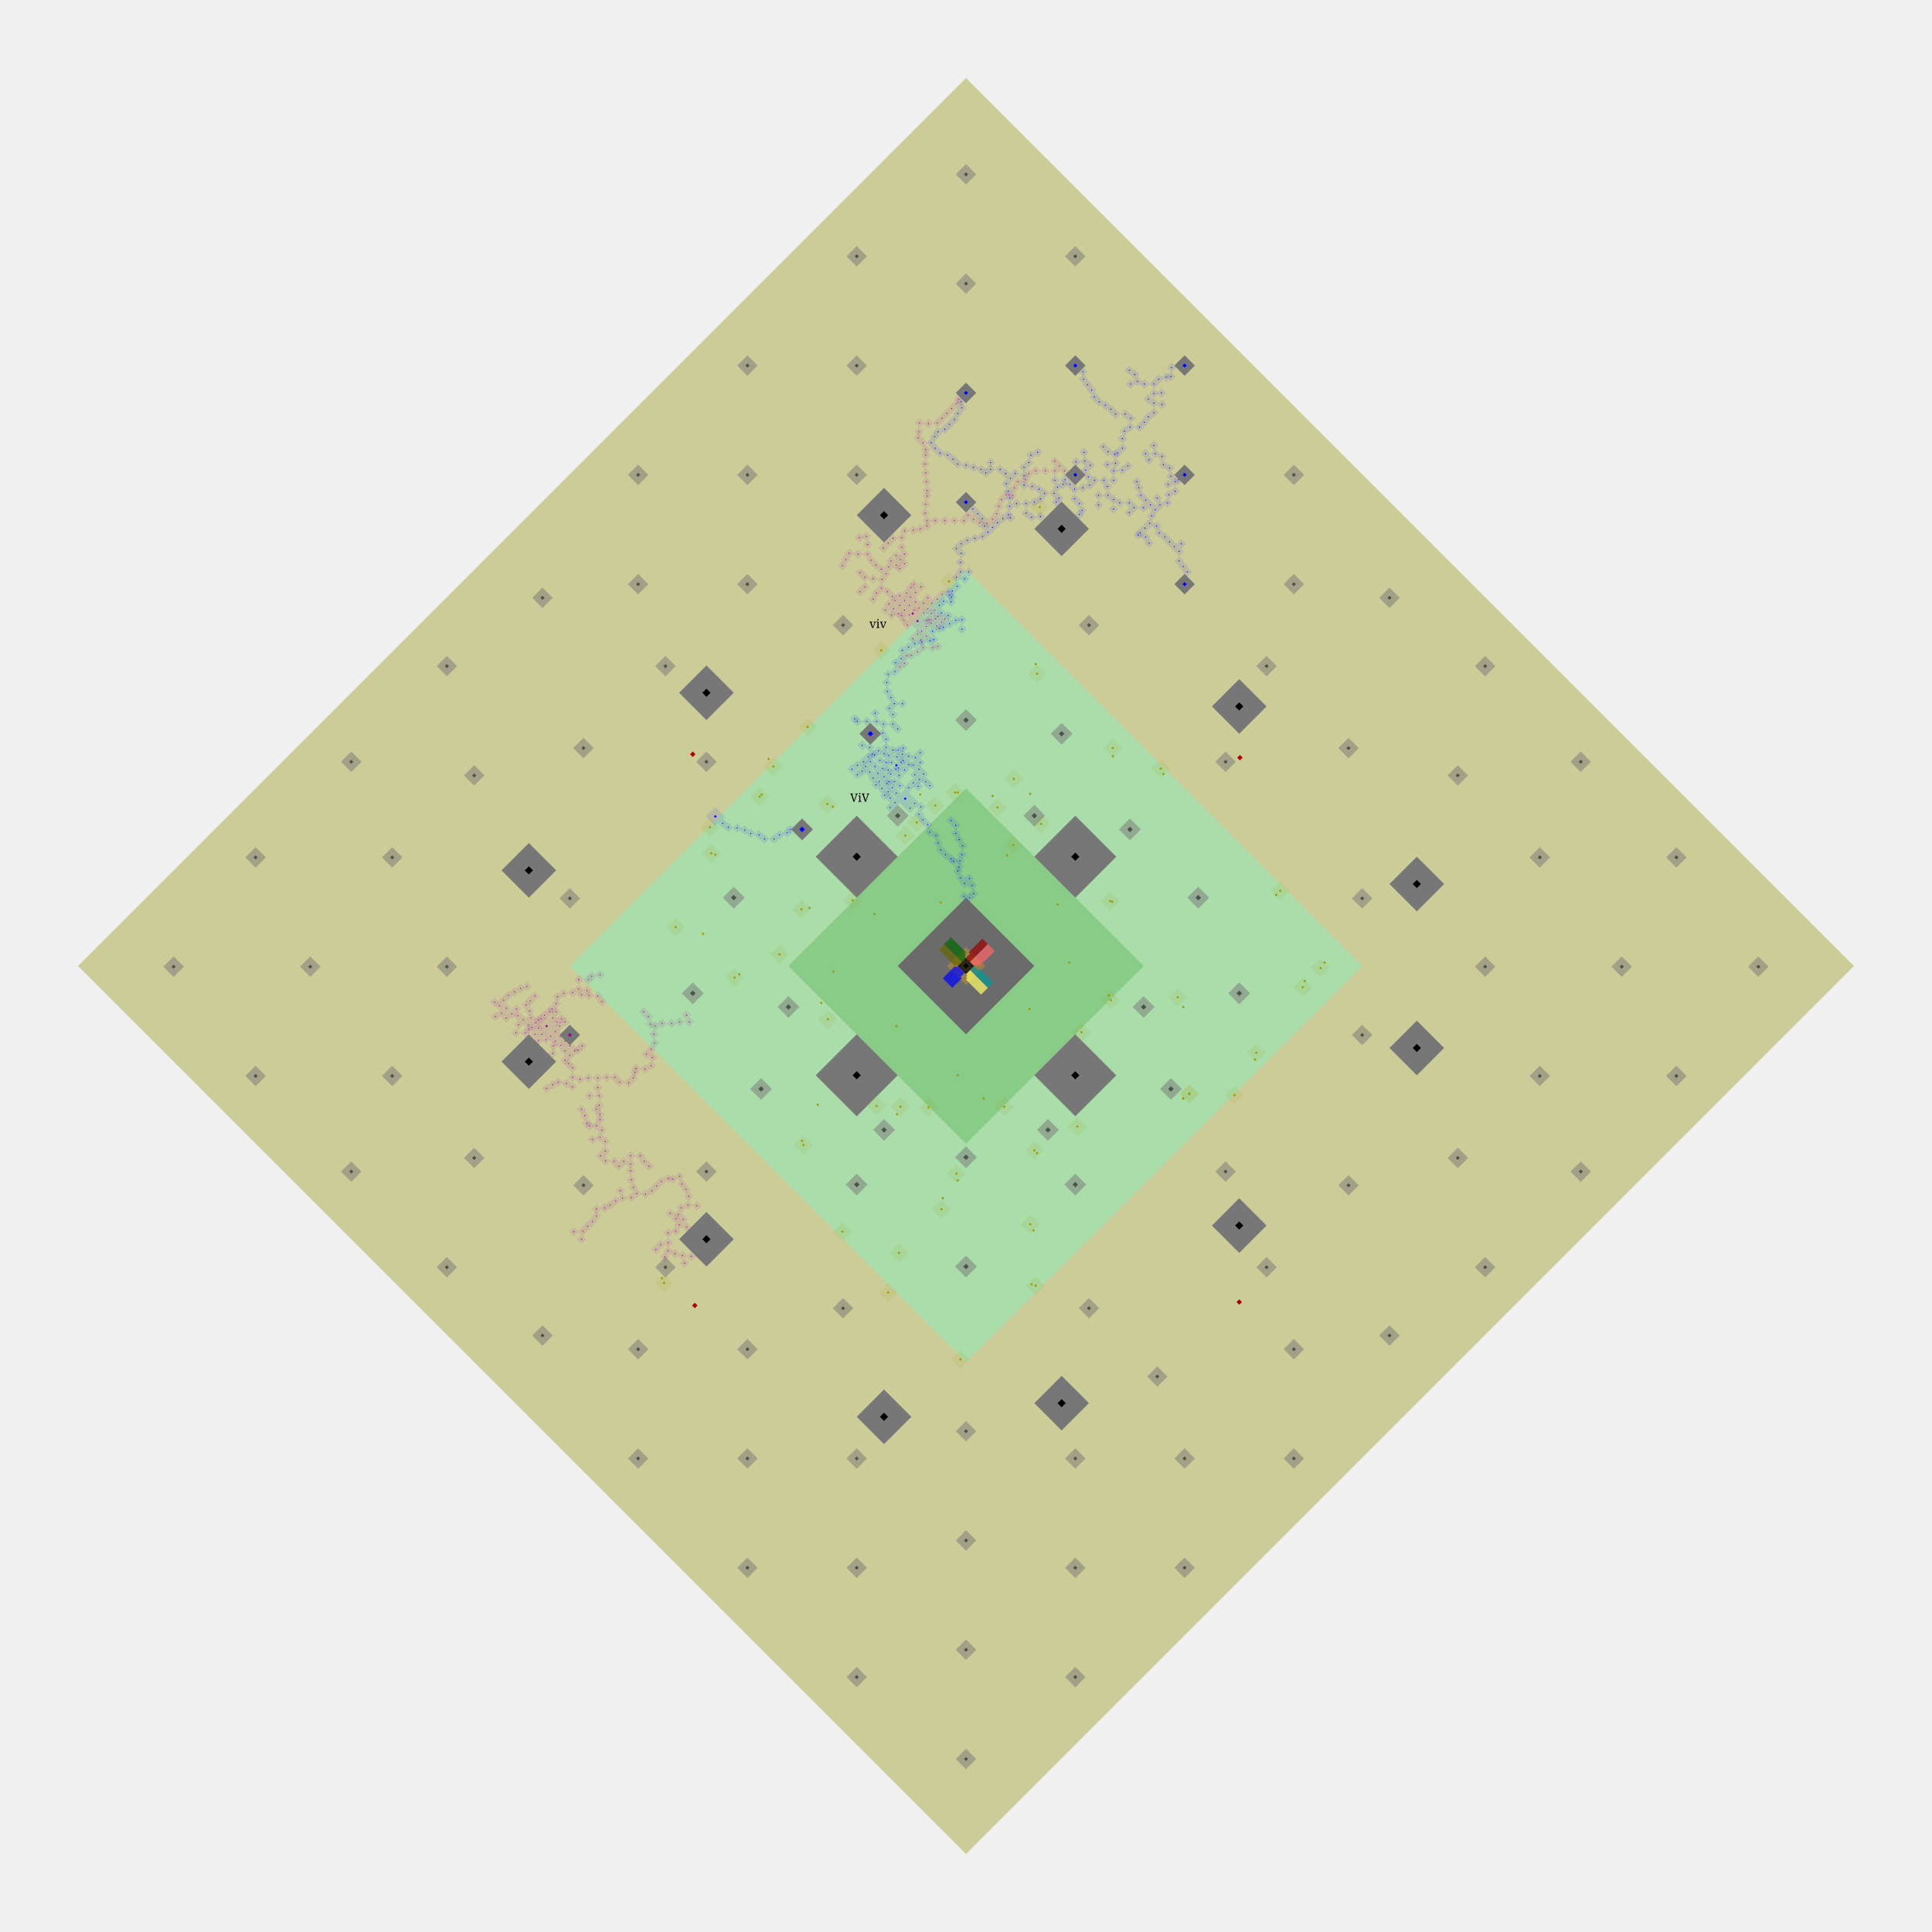
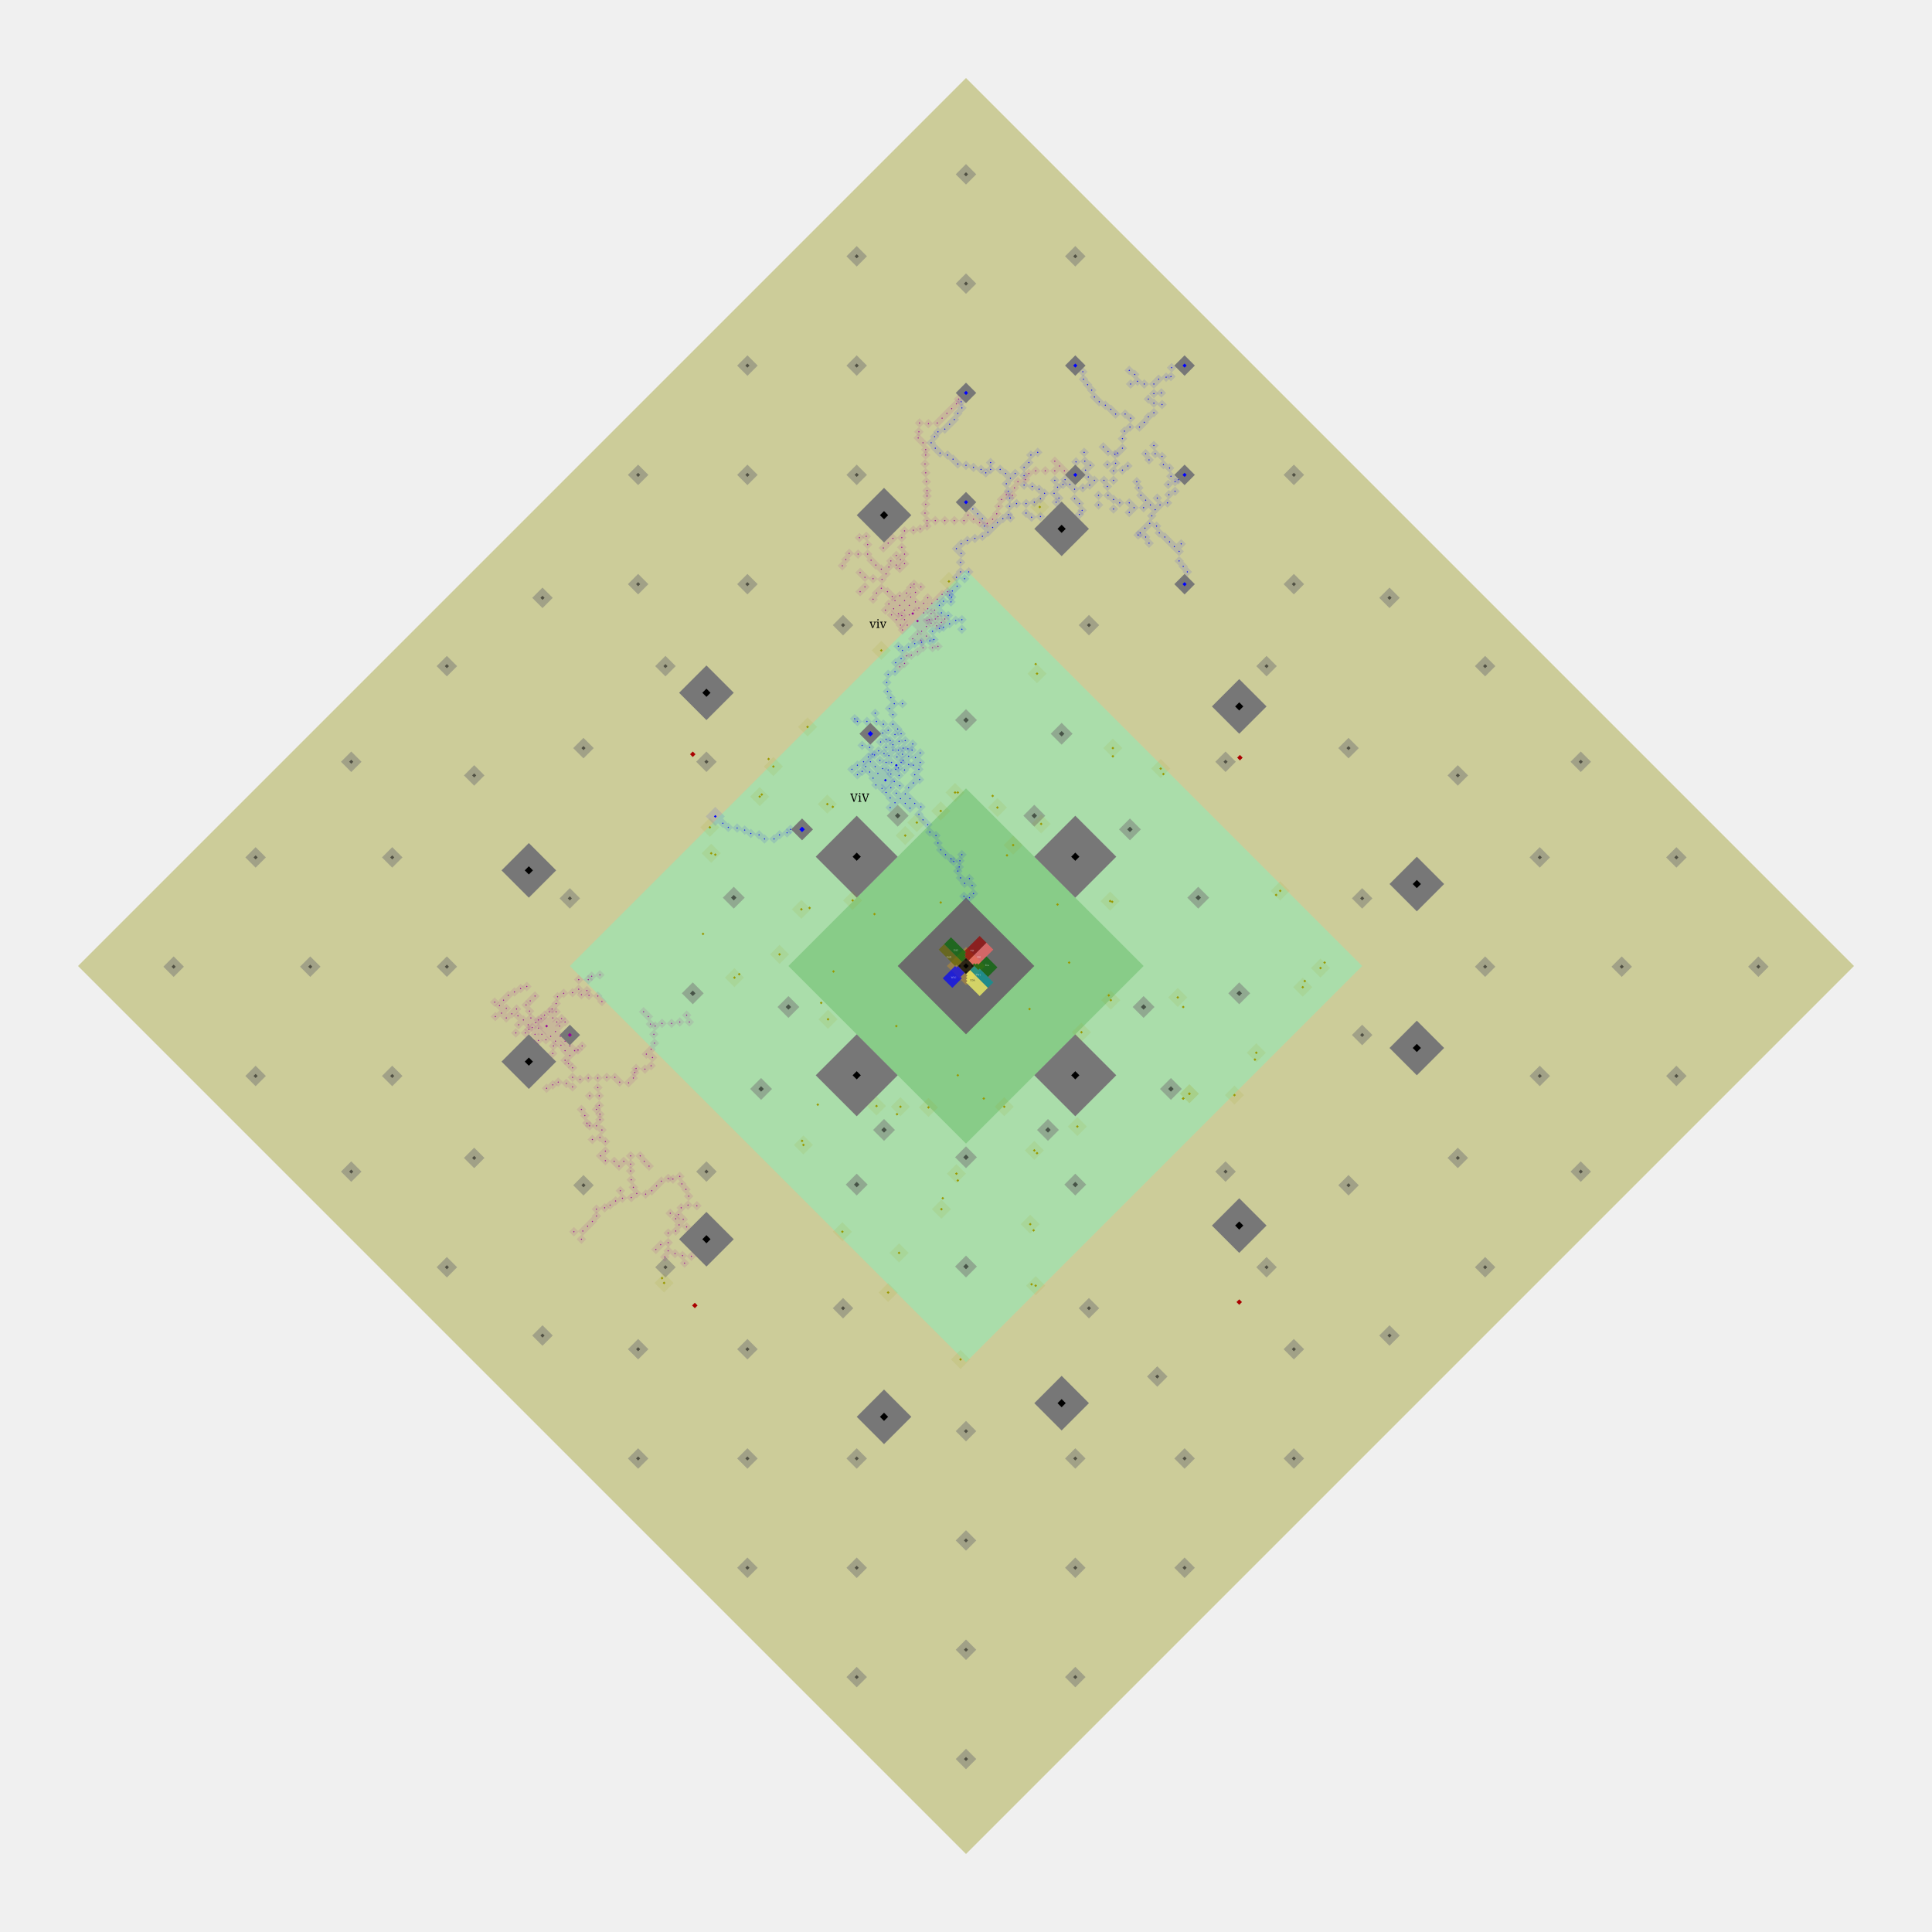
<svg xmlns="http://www.w3.org/2000/svg" id="state-map" version="1.1" viewBox="0 0 2000 2000">
  <style>
svg { background: #aaa; font: 1em serif; }
.concrete { fill: #777; }
.influence { fill-opacity: 0.1; stroke-width: 0; }

.state .labs { fill: #000; fill-opacity: 0.5; }
.state .forts { fill: #000; }
.state .other { fill: #990; }
/*.state .other { display: none; }*/

.viv-1 .alliance { fill: #00f; }
.viv-1 .labs { fill: #00f; }

.viv-2 .alliance { fill: #909; }
.viv-2 .labs { fill: #909; }

- .new { fill: #563; }
+ .new { fill: #090; }
.old { fill: #900; }
+ 
+ .cap-label { font-size: 0.2em; fill: #fff; }
</style>
  <defs>
    <pattern id="capital-grid" width="2%" height="2%">
      <rect x="0" y="0" width="2" height="2" stroke="#000" stroke-width="0.1" class="concrete" />
    </pattern>
    <symbol id="lab1" width="15" height="15">
      <rect x="0" y="0" width="15" height="15" class="concrete" />
      <rect x="6" y="6" width="3" height="3" class="lab" />
    </symbol>
    <symbol id="lab2" width="15" height="15">
      <rect x="0" y="0" width="15" height="15" class="concrete" />
      <rect x="6" y="6" width="3" height="3" class="lab" />
    </symbol>
    <symbol id="lab3" width="16" height="16">
      <rect x="0" y="0" width="16" height="16" class="concrete" />
      <rect x="6" y="6" width="4" height="4" class="lab" />
    </symbol>
    <symbol id="lab4" width="16" height="16">
      <rect x="0" y="0" width="16" height="16" class="concrete" />
      <rect x="6" y="6" width="4" height="4" class="lab" />
    </symbol>
    <symbol id="bunker" width="40" height="40">
      <rect x="0" y="0" width="40" height="40" class="concrete" />
      <rect x="17" y="17" width="6" height="6" class="fort" />
    </symbol>
    <symbol id="facility" width="60" height="60">
      <rect x="0" y="0" width="60" height="60" class="concrete" />
      <rect x="27" y="27" width="6" height="6" class="fort" />
    </symbol>
    <symbol id="hq" width="14" height="14">
      <rect x="0" y="0" width="14" height="14" class="influence" />
      <rect x="6" y="6" width="2" height="2" />
    </symbol>
    <symbol id="trap" width="2" height="2">
      <rect x="0" y="0" width="2" height="2" />
    </symbol>
    <symbol id="tower" width="7" height="7">
      <rect x="0" y="0" width="7" height="7" class="influence" />
      <rect x="3" y="3" width="1" height="1" />
    </symbol>
  </defs>
  <g transform="scale(-1,1) translate(-1650, 350) rotate(-135, 650, 650)">
    <g class="state">
      <rect x="0" y="0" height="1300" width="1300" fill="#cc9" />
      <rect x="360" y="360" height="580" width="580" fill="#ada" />
      <rect x="520" y="520" height="260" width="260" fill="#8c8" />
      <rect x="600" y="600" height="100" width="100" fill="url(#capital-grid)" />
      <rect x="636" y="636" height="28" width="28" fill="#fa0" fill-opacity="0.3" />
      <rect x="603" y="1003" height="4" width="4" fill="#a00" />
      <rect x="201" y="598" height="4" width="4" fill="#a00" />
      <rect x="602" y="202" height="4" width="4" fill="#a00" />
      <rect x="1001" y="600" height="4" width="4" fill="#a00" />
      <g fill="#000">
        <rect x="644" y="644" height="12" width="12" fill-opacity="0.7" />
        <rect x="645" y="645" height="1" width="1" />
        <rect x="654" y="645" height="1" width="1" />
        <rect x="645" y="654" height="1" width="1" />
        <rect x="654" y="654" height="1" width="1" />
        <rect x="648" y="648" height="4" width="4" />
      </g>
      <g fill-opacity="0.7">
        <path d="M 644 646 h -6 v -2 h -14 v 14 h 18 v -2 h 2 z" fill="#00f" />
+         <text x="0" y="0" class="cap-label" transform="scale(1,-1) translate(630,-652) rotate(45,0,0)">WLC</text>
        <path d="M 644 656 v 2 h -2 v 24 h 8 v -26 z" fill="#660" />
+         <text x="0" y="0" class="cap-label" transform="scale(1,-1) translate(642,-670) rotate(45,0,0)">EnK</text>
        <path d="M 656 656 v 2 h 2 v 2 h 2 v 22 h -10 v -26 z" fill="#060" />
-         <path d="M 656 656 h 6 v 2 h 20 v -8 h -26 z" fill="#900" />
-         <path d="M 656 644 h 2 v -2 h 2 v -2 h 22 v 10 h -26 z" fill="#f66" />
+         <text x="0" y="0" class="cap-label" transform="scale(1,-1) translate(652,-670) rotate(45,0,0)">EAS</text>
+         <path d="M 656 656 v 2 h 2 v 2 h 2 v 2 h 22 v -10 h -26 z" fill="#900" />
+         <text x="0" y="0" class="cap-label" transform="scale(1,-1) translate(664,-658) rotate(45,0,0)">cap</text>
+         <path d="M 656 646 h 2 v -2 h 2 v -2 h 22 v 10 h -26 z" fill="#f66" />
+         <text x="0" y="0" class="cap-label" transform="scale(1,-1) translate(664,-648) rotate(45,0,0)">666</text>
+         <path d="M 656 646 h 2 v -2 h 2 v -2 h 12 v -16 h -14 v 12 h -2 z" fill="#060" />
+         <text x="0" y="0" class="cap-label" transform="scale(1,-1) translate(664,-636) rotate(45,0,0)">Tca</text>
        <path d="M 656 644 v -6 h 2 v -20 h -8 v 26 z" fill="#099" />
-         <path d="M 644 644 v -2 h -2 v -2 h -2 v -22 h 10 v 26 z" fill="#ff6" />
+         <text x="0" y="0" class="cap-label" transform="scale(1,-1) translate(650,-636) rotate(45,0,0)">TW1</text>
+         <path d="M 644 644 v -2 h -2 v -2 h -2 v -2 h -2 v -20 h 12 v 26 z" fill="#ff6" />
+         <text x="0" y="0" class="cap-label" transform="scale(1,-1) translate(642,-636) rotate(45,0,0)" style="fill:#000">UDA</text>
      </g>
      <g class="forts">
        <use href="#facility" x="460" y="620" />
        <use href="#facility" x="620" y="460" />
        <use href="#facility" x="620" y="780" />
        <use href="#facility" x="780" y="620" />
        <use href="#bunker" x="380" y="1020" />
        <use href="#bunker" x="640" y="1020" />
        <use href="#bunker" x="900" y="1020" />
        <use href="#bunker" x="1020" y="360" />
        <use href="#bunker" x="1020" y="620" />
        <use href="#bunker" x="1020" y="880" />
        <use href="#bunker" x="240" y="360" />
        <use href="#bunker" x="240" y="620" />
        <use href="#bunker" x="240" y="880" />
        <use href="#bunker" x="380" y="240" />
        <use href="#bunker" x="640" y="240" />
        <use href="#bunker" x="900" y="240" />
      </g>
      <g class="labs">
-         <use href="#lab1" x="1082" y="522" />
-         <use href="#lab1" x="1142" y="422" />
-         <use href="#lab1" x="1242" y="482" />
+         <use href="#lab1" x="42" y="202" />
+         <use href="#lab1" x="42" y="522" />
+         <use href="#lab1" x="42" y="802" />
+         <use href="#lab1" x="42" y="1082" />
+         <use href="#lab1" x="62" y="62" />
+         <use href="#lab1" x="122" y="282" />
+         <use href="#lab1" x="122" y="442" />
+         <use href="#lab1" x="122" y="602" />
+         <use href="#lab1" x="142" y="862" />
+         <use href="#lab1" x="142" y="982" />
+         <use href="#lab1" x="162" y="1122" />
+         <use href="#lab1" x="202" y="42" />
+         <use href="#lab1" x="202" y="362" />
+         <use href="#lab1" x="202" y="642" />
+         <use href="#lab1" x="202" y="762" />
+         <use href="#lab1" x="202" y="1242" />
+         <use href="#lab1" x="222" y="222" />
+         <use href="#lab1" x="282" y="122" />
+         <use href="#lab1" x="302" y="482" />
+         <use href="#lab1" x="302" y="1142" />
+         <use href="#lab1" x="362" y="202" />
+         <use href="#lab1" x="402" y="982" />
+         <use href="#lab1" x="422" y="1142" />
+         <use href="#lab1" x="442" y="122" />
+         <use href="#lab1" x="482" y="302" />
+         <use href="#lab1" x="482" y="1242" />
+         <use href="#lab1" x="522" y="42" />
+         <use href="#lab1" x="522" y="1082" />
+         <use href="#lab1" x="602" y="122" />
+         <use href="#lab1" x="642" y="202" />
+         <use href="#lab1" x="642" y="1082" />
+         <use href="#lab1" x="682" y="1162" />
+         <use href="#lab1" x="762" y="202" />
        <use href="#lab1" x="762" y="1242" />
+         <use href="#lab1" x="802" y="42" />
+         <use href="#lab1" x="802" y="982" />
        <use href="#lab1" x="842" y="1162" />
-         <use href="#lab1" x="1002" y="1162" />
-         <use href="#lab1" x="802" y="42" />
-         <use href="#lab1" x="982" y="142" />
-         <use href="#lab1" x="1082" y="42" />
        <use href="#lab1" x="862" y="142" />
        <use href="#lab1" x="882" y="302" />
+         <use href="#lab1" x="922" y="1082" />
+         <use href="#lab1" x="982" y="142" />
+         <use href="#lab1" x="982" y="402" />
+         <use href="#lab1" x="982" y="802" />
+         <use href="#lab1" x="1002" y="1162" />
+         <use href="#lab1" x="1082" y="42" />
+         <use href="#lab1" x="1082" y="522" />
+         <use href="#lab1" x="1082" y="642" />
        <use href="#lab1" x="1082" y="1242" />
+         <use href="#lab1" x="1122" y="162" />
+         <use href="#lab1" x="1142" y="302" />
+         <use href="#lab1" x="1142" y="422" />
+         <use href="#lab1" x="1162" y="682" />
+         <use href="#lab1" x="1222" y="1222" />
        <use href="#lab1" x="1242" y="202" />
-         <use href="#lab1" x="642" y="1082" />
-         <use href="#lab1" x="802" y="982" />
+         <use href="#lab1" x="1242" y="482" />
+         <use href="#lab1" x="1242" y="762" />
        <use href="#lab1" x="1242" y="1082" />
-         <use href="#lab1" x="202" y="642" />
-         <use href="#lab1" x="202" y="762" />
-         <use href="#lab1" x="122" y="282" />
-         <use href="#lab1" x="122" y="442" />
-         <use href="#lab1" x="142" y="982" />
-         <use href="#lab1" x="42" y="202" />
-         <use href="#lab1" x="62" y="62" />
-         <use href="#lab1" x="122" y="602" />
-         <use href="#lab1" x="202" y="362" />
-         <use href="#lab1" x="302" y="482" />
-         <use href="#lab1" x="42" y="522" />
-         <use href="#lab1" x="202" y="42" />
-         <use href="#lab1" x="222" y="222" />
-         <use href="#lab1" x="282" y="122" />
-         <use href="#lab1" x="1142" y="302" />
-         <use href="#lab1" x="42" y="1082" />
-         <use href="#lab1" x="1082" y="642" />
-         <use href="#lab1" x="1162" y="682" />
-         <use href="#lab1" x="1242" y="762" />
-         <use href="#lab1" x="982" y="402" />
-         <use href="#lab1" x="1222" y="1222" />
-         <use href="#lab1" x="162" y="1122" />
-         <use href="#lab1" x="302" y="1142" />
-         <use href="#lab1" x="402" y="982" />
-         <use href="#lab1" x="522" y="42" />
-         <use href="#lab1" x="602" y="122" />
-         <use href="#lab1" x="642" y="202" />
-         <use href="#lab1" x="762" y="202" />
-         <use href="#lab1" x="982" y="802" />
-         <use href="#lab1" x="422" y="1142" />
-         <use href="#lab1" x="42" y="802" />
-         <use href="#lab1" x="142" y="862" />
-         <use href="#lab1" x="202" y="1242" />
-         <use href="#lab1" x="482" y="1242" />
-         <use href="#lab1" x="522" y="1082" />
-         <use href="#lab1" x="682" y="1162" />
-         <use href="#lab1" x="922" y="1082" />
-         <use href="#lab1" x="362" y="202" />
-         <use href="#lab1" x="442" y="122" />
-         <use href="#lab1" x="482" y="302" />
-         <use href="#lab1" x="1122" y="162" />
+         <use href="#lab2" x="42" y="362" />
+         <use href="#lab2" x="42" y="942" />
+         <use href="#lab2" x="62" y="682" />
+         <use href="#lab2" x="62" y="1222" />
+         <use href="#lab2" x="142" y="142" />
+         <use href="#lab2" x="202" y="522" />
+         <use href="#lab2" x="262" y="1022" />
+         <use href="#lab2" x="302" y="302" />
+         <use href="#lab2" x="302" y="682" />
+         <use href="#lab2" x="342" y="1242" />
+         <use href="#lab2" x="362" y="42" />
+         <use href="#lab2" x="482" y="202" />
+         <use href="#lab2" x="602" y="982" />
+         <use href="#lab2" x="602" y="1222" />
+         <use href="#lab2" x="682" y="62" />
+         <use href="#lab2" x="682" y="302" />
+         <use href="#lab2" x="762" y="1082" />
+         <use href="#lab2" x="922" y="1242" />
+         <use href="#lab2" x="942" y="42" />
+         <use href="#lab2" x="982" y="602" />
+         <use href="#lab2" x="1022" y="262" />
+         <use href="#lab2" x="1142" y="1142" />
+         <use href="#lab2" x="1222" y="62" />
        <use href="#lab2" x="1222" y="602" />
        <use href="#lab2" x="1242" y="342" />
-         <use href="#lab2" x="682" y="62" />
-         <use href="#lab2" x="922" y="1242" />
-         <use href="#lab2" x="942" y="42" />
-         <use href="#lab2" x="1022" y="262" />
-         <use href="#lab2" x="1142" y="1142" />
-         <use href="#lab2" x="602" y="982" />
-         <use href="#lab2" x="762" y="1082" />
-         <use href="#lab2" x="42" y="942" />
-         <use href="#lab2" x="62" y="682" />
-         <use href="#lab2" x="262" y="1022" />
-         <use href="#lab2" x="302" y="682" />
-         <use href="#lab2" x="42" y="362" />
-         <use href="#lab2" x="202" y="522" />
-         <use href="#lab2" x="302" y="302" />
-         <use href="#lab2" x="682" y="302" />
-         <use href="#lab2" x="142" y="142" />
-         <use href="#lab2" x="982" y="602" />
-         <use href="#lab2" x="342" y="1242" />
-         <use href="#lab2" x="62" y="1222" />
-         <use href="#lab2" x="602" y="1222" />
-         <use href="#lab2" x="362" y="42" />
-         <use href="#lab2" x="482" y="202" />
-         <use href="#lab2" x="1222" y="62" />
+         <use href="#lab3" x="402" y="562" />
+         <use href="#lab3" x="402" y="702" />
+         <use href="#lab3" x="422" y="422" />
+         <use href="#lab3" x="422" y="822" />
+         <use href="#lab3" x="482" y="742" />
+         <use href="#lab3" x="502" y="502" />
+         <use href="#lab3" x="522" y="862" />
+         <use href="#lab3" x="562" y="402" />
+         <use href="#lab3" x="702" y="402" />
        <use href="#lab3" x="822" y="422" />
-         <use href="#lab3" x="402" y="562" />
-         <use href="#lab3" x="422" y="422" />
        <use href="#lab3" x="822" y="822" />
-         <use href="#lab3" x="422" y="822" />
-         <use href="#lab3" x="702" y="402" />
-         <use href="#lab3" x="402" y="702" />
-         <use href="#lab3" x="482" y="742" />
-         <use href="#lab3" x="522" y="862" />
+         <use href="#lab3" x="862" y="522" />
        <use href="#lab3" x="862" y="622" />
        <use href="#lab3" x="882" y="742" />
-         <use href="#lab3" x="502" y="502" />
-         <use href="#lab3" x="562" y="402" />
-         <use href="#lab3" x="862" y="522" />
+         <use href="#lab4" x="462" y="582" />
+         <use href="#lab4" x="582" y="462" />
+         <use href="#lab4" x="702" y="802" />
        <use href="#lab4" x="742" y="482" />
-         <use href="#lab4" x="702" y="802" />
-         <use href="#lab4" x="462" y="582" />
        <use href="#lab4" x="802" y="702" />
-         <use href="#lab4" x="582" y="462" />
      </g>
      <g class="other">
        <use href="#hq" x="802" y="692" />
        <use href="#hq" x="679" y="510" />
        <use href="#hq" x="702" y="934" />
        <use href="#hq" x="812" y="936" />
        <use href="#hq" x="347" y="461" />
        <use href="#hq" x="912" y="937" />
        <use href="#hq" x="910" y="695" />
        <use href="#hq" x="901" y="382" />
        <use href="#hq" x="501" y="407" />
        <use href="#hq" x="713" y="386" />
        <use href="#hq" x="724" y="512" />
        <use href="#hq" x="762" y="778" />
        <use href="#hq" x="694" y="783" />
        <use href="#hq" x="660" y="863" />
        <use href="#hq" x="190" y="632" />
        <use href="#hq" x="608" y="774" />
        <use href="#hq" x="492" y="588" />
        <use href="#hq" x="460" y="358" />
        <use href="#hq" x="1033" y="925" />
        <use href="#hq" x="465" y="804" />
        <use href="#hq" x="515" y="788" />
        <use href="#hq" x="351" y="359" />
        <use href="#hq" x="616" y="918" />
        <use href="#hq" x="558" y="458" />
        <use href="#hq" x="874" y="381" />
        <use href="#hq" x="475" y="606" />
        <use href="#hq" x="512" y="567" />
        <use href="#hq" x="393" y="631" />
        <use href="#hq" x="607" y="444" />
        <use href="#hq" x="447" y="483" />
        <use href="#hq" x="792" y="367" />
        <use href="#hq" x="745" y="352" />
        <use href="#hq" x="648" y="930" />
        <use href="#hq" x="930" y="645" />
        <use href="#hq" x="557" y="932" />
        <use href="#hq" x="712" y="784" />
        <use href="#hq" x="928" y="468" />
-         <use href="#hq" x="738" y="783" />
-         <use href="#hq" x="815" y="745" />
        <use href="#hq" x="564" y="805" />
        <use href="#hq" x="713" y="386" />
        <use href="#hq" x="782" y="736" />
        <use href="#hq" x="775" y="465" />
        <use href="#hq" x="384" y="482" />
        <use href="#hq" x="539" y="912" />
        <use href="#hq" x="503" y="705" />
        <use href="#hq" x="358" y="539" />
        <use href="#hq" x="766" y="697" />
        <use href="#hq" x="484" y="498" />
        <use href="#hq" x="568" y="512" />
        <use href="#hq" x="796" y="585" />
-         <use href="#hq" x="459" y="884" />
+         <use href="#hq" x="738" y="775" />
        <use href="#hq" x="909" y="805" />
        <use href="#trap" x="727" y="576" />
        <use href="#trap" x="664" y="571" />
        <use href="#trap" x="910" y="695" />
        <use href="#trap" x="914" y="389" />
        <use href="#trap" x="505" y="406" />
        <use href="#trap" x="711" y="393" />
        <use href="#trap" x="732" y="523" />
        <use href="#trap" x="770" y="782" />
        <use href="#trap" x="677" y="714" />
        <use href="#trap" x="668" y="863" />
        <use href="#trap" x="198" y="643" />
        <use href="#trap" x="620" y="754" />
        <use href="#trap" x="490" y="591" />
        <use href="#trap" x="464" y="368" />
        <use href="#trap" x="477" y="809" />
        <use href="#trap" x="548" y="742" />
        <use href="#trap" x="625" y="924" />
        <use href="#trap" x="564" y="460" />
        <use href="#trap" x="886" y="390" />
        <use href="#trap" x="554" y="656" />
        <use href="#trap" x="563" y="575" />
        <use href="#trap" x="401" y="641" />
        <use href="#trap" x="462" y="496" />
        <use href="#trap" x="792" y="369" />
        <use href="#trap" x="656" y="945" />
        <use href="#trap" x="934" y="645" />
        <use href="#trap" x="439" y="656" />
        <use href="#trap" x="928" y="474" />
-         <use href="#trap" x="741" y="808" />
-         <use href="#trap" x="822" y="728" />
        <use href="#trap" x="577" y="806" />
        <use href="#trap" x="711" y="393" />
        <use href="#trap" x="793" y="754" />
        <use href="#trap" x="778" y="460" />
        <use href="#trap" x="547" y="914" />
        <use href="#trap" x="516" y="728" />
        <use href="#trap" x="760" y="700" />
        <use href="#trap" x="486" y="498" />
        <use href="#trap" x="565" y="539" />
        <use href="#trap" x="803" y="589" />
        <use href="#trap" x="761" y="627" />
        <use href="#trap" x="480" y="865" />
        <use href="#trap" x="921" y="819" />
      </g>
    </g>
    <g class="viv-1">
      <g class="alliance">
        <use href="#tower" x="573" y="929" />
        <use href="#tower" x="574" y="922" />
        <use href="#tower" x="580" y="915" />
        <use href="#tower" x="584" y="908" />
        <use href="#tower" x="586" y="901" />
        <use href="#tower" x="591" y="894" />
        <use href="#tower" x="592" y="887" />
        <use href="#tower" x="599" y="880" />
        <use href="#tower" x="606" y="879" />
        <use href="#tower" x="613" y="875" />
        <use href="#tower" x="618" y="875" />
        <use href="#tower" x="696" y="699" />
        <use href="#tower" x="699" y="694" />
        <use href="#tower" x="705" y="694" />
        <use href="#tower" x="706" y="708" />
        <use href="#tower" x="707" y="715" />
        <use href="#tower" x="707" y="818" />
        <use href="#tower" x="707" y="866" />
        <use href="#tower" x="707" y="874" />
        <use href="#tower" x="710" y="701" />
        <use href="#tower" x="710" y="722" />
-         <use href="#tower" x="712" y="831" />
        <use href="#tower" x="713" y="708" />
        <use href="#tower" x="713" y="743" />
        <use href="#tower" x="713" y="750" />
        <use href="#tower" x="713" y="845" />
        <use href="#tower" x="713" y="865" />
        <use href="#tower" x="714" y="724" />
        <use href="#tower" x="714" y="732" />
        <use href="#tower" x="714" y="736" />
        <use href="#tower" x="714" y="818" />
        <use href="#tower" x="714" y="825" />
        <use href="#tower" x="714" y="873" />
+         <use href="#tower" x="715" y="832" />
        <use href="#tower" x="715" y="838" />
        <use href="#tower" x="716" y="757" />
        <use href="#tower" x="716" y="852" />
-         <use href="#tower" x="717" y="831" />
        <use href="#tower" x="718" y="771" />
-         <use href="#tower" x="718" y="845" />
        <use href="#tower" x="718" y="859" />
        <use href="#tower" x="719" y="728" />
        <use href="#tower" x="719" y="866" />
        <use href="#tower" x="720" y="764" />
        <use href="#tower" x="721" y="803" />
+         <use href="#tower" x="721" y="810" />
+         <use href="#tower" x="721" y="817" />
        <use href="#tower" x="721" y="871" />
        <use href="#tower" x="722" y="778" />
        <use href="#tower" x="722" y="785" />
        <use href="#tower" x="722" y="824" />
-         <use href="#tower" x="722" y="838" />
+         <use href="#tower" x="722" y="832" />
        <use href="#tower" x="723" y="792" />
-         <use href="#tower" x="723" y="831" />
        <use href="#tower" x="723" y="852" />
        <use href="#tower" x="725" y="731" />
-         <use href="#tower" x="725" y="838" />
-         <use href="#tower" x="725" y="845" />
        <use href="#tower" x="726" y="859" />
        <use href="#tower" x="726" y="866" />
        <use href="#tower" x="728" y="803" />
+         <use href="#tower" x="728" y="810" />
+         <use href="#tower" x="728" y="817" />
        <use href="#tower" x="728" y="871" />
        <use href="#tower" x="729" y="834" />
        <use href="#tower" x="730" y="796" />
        <use href="#tower" x="730" y="827" />
        <use href="#tower" x="730" y="852" />
-         <use href="#tower" x="732" y="737" />
        <use href="#tower" x="732" y="842" />
        <use href="#tower" x="732" y="884" />
        <use href="#tower" x="733" y="847" />
        <use href="#tower" x="733" y="870" />
-         <use href="#tower" x="734" y="744" />
        <use href="#tower" x="734" y="860" />
        <use href="#tower" x="734" y="868" />
        <use href="#tower" x="735" y="819" />
-         <use href="#tower" x="736" y="751" />
        <use href="#tower" x="736" y="877" />
        <use href="#tower" x="737" y="835" />
        <use href="#tower" x="737" y="854" />
        <use href="#tower" x="739" y="842" />
        <use href="#tower" x="740" y="868" />
        <use href="#tower" x="741" y="850" />
-         <use href="#tower" x="742" y="757" />
-         <use href="#tower" x="742" y="764" />
        <use href="#tower" x="742" y="819" />
        <use href="#tower" x="742" y="841" />
        <use href="#tower" x="742" y="862" />
-         <use href="#tower" x="743" y="813" />
        <use href="#tower" x="744" y="857" />
        <use href="#tower" x="745" y="835" />
        <use href="#tower" x="746" y="905" />
        <use href="#tower" x="746" y="909" />
        <use href="#tower" x="748" y="843" />
        <use href="#tower" x="748" y="865" />
+         <use href="#tower" x="748" y="873" />
        <use href="#tower" x="749" y="817" />
        <use href="#tower" x="749" y="824" />
        <use href="#tower" x="749" y="850" />
        <use href="#tower" x="751" y="843" />
        <use href="#tower" x="751" y="858" />
-         <use href="#tower" x="752" y="805" />
-         <use href="#tower" x="752" y="811" />
        <use href="#tower" x="752" y="836" />
        <use href="#tower" x="753" y="898" />
        <use href="#tower" x="754" y="871" />
        <use href="#tower" x="755" y="832" />
        <use href="#tower" x="755" y="848" />
        <use href="#tower" x="755" y="854" />
-         <use href="#tower" x="756" y="818" />
+         <use href="#tower" x="755" y="862" />
        <use href="#tower" x="756" y="825" />
+         <use href="#tower" x="756" y="867" />
        <use href="#tower" x="756" y="878" />
        <use href="#tower" x="758" y="842" />
        <use href="#tower" x="760" y="852" />
        <use href="#tower" x="760" y="891" />
        <use href="#tower" x="762" y="829" />
        <use href="#tower" x="762" y="836" />
+         <use href="#tower" x="762" y="860" />
+         <use href="#tower" x="762" y="876" />
+         <use href="#tower" x="763" y="848" />
        <use href="#tower" x="763" y="884" />
+         <use href="#tower" x="764" y="868" />
+         <use href="#tower" x="765" y="844" />
        <use href="#tower" x="765" y="898" />
+         <use href="#tower" x="767" y="856" />
        <use href="#tower" x="769" y="836" />
+         <use href="#tower" x="769" y="864" />
+         <use href="#tower" x="770" y="848" />
        <use href="#tower" x="770" y="870" />
        <use href="#tower" x="770" y="877" />
        <use href="#tower" x="777" y="884" />
        <use href="#tower" x="779" y="891" />
        <use href="#tower" x="786" y="891" />
        <use href="#tower" x="788" y="898" />
        <use href="#tower" x="790" y="905" />
        <use href="#tower" x="792" y="885" />
        <use href="#tower" x="796" y="912" />
        <use href="#tower" x="803" y="917" />
        <use href="#tower" x="810" y="914" />
        <use href="#tower" x="817" y="920" />
        <use href="#tower" x="824" y="919" />
        <use href="#tower" x="831" y="924" />
+         <use href="#tower" x="831" y="930" />
        <use href="#tower" x="838" y="922" />
        <use href="#tower" x="845" y="920" />
        <use href="#tower" x="851" y="916" />
        <use href="#tower" x="858" y="911" />
        <use href="#tower" x="862" y="909" />
        <use href="#tower" x="867" y="916" />
        <use href="#tower" x="874" y="913" />
        <use href="#tower" x="878" y="911" />
        <use href="#tower" x="885" y="909" />
        <use href="#tower" x="887" y="923" />
        <use href="#tower" x="890" y="896" />
        <use href="#tower" x="890" y="916" />
        <use href="#tower" x="891" y="930" />
        <use href="#tower" x="892" y="907" />
        <use href="#tower" x="897" y="903" />
        <use href="#tower" x="897" y="930" />
        <use href="#tower" x="902" y="924" />
        <use href="#tower" x="906" y="927" />
        <use href="#tower" x="906" y="930" />
        <use href="#tower" x="911" y="931" />
        <use href="#tower" x="918" y="931" />
        <use href="#tower" x="924" y="938" />
        <use href="#tower" x="929" y="931" />
        <use href="#tower" x="931" y="939" />
        <use href="#tower" x="937" y="933" />
        <use href="#tower" x="938" y="946" />
        <use href="#tower" x="945" y="952" />
        <use href="#tower" x="945" y="959" />
        <use href="#tower" x="952" y="959" />
        <use href="#tower" x="959" y="957" />
        <use href="#tower" x="966" y="953" />
        <use href="#tower" x="973" y="949" />
        <use href="#tower" x="980" y="948" />
        <use href="#tower" x="982" y="955" />
        <use href="#tower" x="986" y="962" />
        <use href="#tower" x="986" y="969" />
        <use href="#tower" x="986" y="976" />
        <use href="#tower" x="987" y="948" />
        <use href="#tower" x="994" y="948" />
        <use href="#tower" x="1001" y="947" />
        <use href="#tower" x="1003" y="1041" />
        <use href="#tower" x="1003" y="1048" />
        <use href="#tower" x="1004" y="1055" />
        <use href="#tower" x="1007" y="942" />
        <use href="#tower" x="1007" y="1034" />
        <use href="#tower" x="1008" y="946" />
        <use href="#tower" x="1008" y="1020" />
        <use href="#tower" x="1008" y="1027" />
        <use href="#tower" x="1011" y="1057" />
        <use href="#tower" x="1013" y="1013" />
        <use href="#tower" x="1015" y="951" />
        <use href="#tower" x="1017" y="1006" />
        <use href="#tower" x="1017" y="1058" />
        <use href="#tower" x="1021" y="957" />
        <use href="#tower" x="1021" y="999" />
        <use href="#tower" x="1022" y="934" />
        <use href="#tower" x="1022" y="948" />
        <use href="#tower" x="1022" y="993" />
        <use href="#tower" x="1023" y="927" />
        <use href="#tower" x="1024" y="1055" />
        <use href="#tower" x="1025" y="963" />
        <use href="#tower" x="1028" y="992" />
        <use href="#tower" x="1029" y="941" />
        <use href="#tower" x="1029" y="970" />
        <use href="#tower" x="1030" y="921" />
        <use href="#tower" x="1031" y="1055" />
        <use href="#tower" x="1033" y="997" />
        <use href="#tower" x="1035" y="985" />
        <use href="#tower" x="1036" y="936" />
        <use href="#tower" x="1036" y="971" />
        <use href="#tower" x="1036" y="978" />
        <use href="#tower" x="1038" y="1055" />
        <use href="#tower" x="1041" y="956" />
        <use href="#tower" x="1043" y="934" />
        <use href="#tower" x="1043" y="971" />
        <use href="#tower" x="1045" y="1057" />
        <use href="#tower" x="1046" y="949" />
        <use href="#tower" x="1048" y="963" />
        <use href="#tower" x="1049" y="942" />
        <use href="#tower" x="1050" y="935" />
        <use href="#tower" x="1052" y="920" />
        <use href="#tower" x="1052" y="1058" />
        <use href="#tower" x="1054" y="969" />
        <use href="#tower" x="1056" y="1063" />
        <use href="#tower" x="1057" y="921" />
        <use href="#tower" x="1057" y="928" />
        <use href="#tower" x="1060" y="894" />
        <use href="#tower" x="1061" y="969" />
        <use href="#tower" x="1064" y="930" />
        <use href="#tower" x="1065" y="895" />
        <use href="#tower" x="1067" y="937" />
        <use href="#tower" x="1068" y="902" />
        <use href="#tower" x="1068" y="909" />
        <use href="#tower" x="1068" y="973" />
        <use href="#tower" x="1070" y="928" />
        <use href="#tower" x="1075" y="916" />
        <use href="#tower" x="1075" y="923" />
        <use href="#tower" x="1075" y="930" />
        <use href="#tower" x="1075" y="970" />
        <use href="#tower" x="1081" y="887" />
        <use href="#tower" x="1082" y="911" />
        <use href="#tower" x="1088" y="836" />
        <use href="#tower" x="1088" y="894" />
        <use href="#tower" x="1089" y="873" />
        <use href="#tower" x="1089" y="908" />
        <use href="#tower" x="1090" y="822" />
        <use href="#tower" x="1091" y="836" />
        <use href="#tower" x="1092" y="829" />
        <use href="#tower" x="1094" y="915" />
        <use href="#tower" x="1095" y="887" />
        <use href="#tower" x="1096" y="880" />
        <use href="#tower" x="1096" y="908" />
        <use href="#tower" x="1096" y="935" />
        <use href="#tower" x="1097" y="773" />
        <use href="#tower" x="1097" y="922" />
        <use href="#tower" x="1098" y="780" />
        <use href="#tower" x="1098" y="836" />
        <use href="#tower" x="1098" y="859" />
        <use href="#tower" x="1098" y="873" />
        <use href="#tower" x="1099" y="787" />
        <use href="#tower" x="1101" y="894" />
        <use href="#tower" x="1103" y="901" />
        <use href="#tower" x="1103" y="929" />
        <use href="#tower" x="1104" y="922" />
        <use href="#tower" x="1105" y="822" />
        <use href="#tower" x="1105" y="836" />
        <use href="#tower" x="1105" y="859" />
        <use href="#tower" x="1105" y="866" />
        <use href="#tower" x="1106" y="794" />
        <use href="#tower" x="1106" y="801" />
        <use href="#tower" x="1106" y="808" />
        <use href="#tower" x="1106" y="815" />
        <use href="#tower" x="1108" y="829" />
        <use href="#tower" x="1109" y="936" />
        <use href="#tower" x="1110" y="894" />
        <use href="#tower" x="1112" y="840" />
        <use href="#tower" x="1112" y="852" />
        <use href="#tower" x="1113" y="798" />
        <use href="#tower" x="1117" y="901" />
        <use href="#tower" x="1117" y="910" />
        <use href="#tower" x="1119" y="842" />
        <use href="#tower" x="1119" y="849" />
        <use href="#tower" x="1119" y="856" />
        <use href="#tower" x="1119" y="863" />
        <use href="#tower" x="1123" y="870" />
        <use href="#tower" x="1124" y="895" />
        <use href="#tower" x="1124" y="905" />
        <use href="#tower" x="1126" y="842" />
        <use href="#tower" x="1126" y="876" />
        <use href="#tower" x="1127" y="919" />
        <use href="#tower" x="1127" y="926" />
        <use href="#tower" x="1129" y="849" />
        <use href="#tower" x="1130" y="912" />
        <use href="#tower" x="1131" y="894" />
        <use href="#tower" x="1133" y="838" />
        <use href="#tower" x="1133" y="911" />
        <use href="#tower" x="1140" y="843" />
        <use href="#tower" x="1140" y="911" />
        <use href="#tower" x="1147" y="841" />
        <use href="#tower" x="1147" y="851" />
        <use href="#tower" x="1147" y="918" />
        <use href="#tower" x="1151" y="883" />
        <use href="#tower" x="1153" y="890" />
        <use href="#tower" x="1154" y="848" />
        <use href="#tower" x="1154" y="922" />
        <use href="#tower" x="1155" y="855" />
        <use href="#tower" x="1157" y="962" />
        <use href="#tower" x="1157" y="969" />
        <use href="#tower" x="1158" y="847" />
        <use href="#tower" x="1158" y="869" />
        <use href="#tower" x="1159" y="955" />
        <use href="#tower" x="1160" y="862" />
        <use href="#tower" x="1160" y="883" />
        <use href="#tower" x="1160" y="941" />
        <use href="#tower" x="1160" y="948" />
        <use href="#tower" x="1160" y="976" />
        <use href="#tower" x="1161" y="921" />
        <use href="#tower" x="1161" y="983" />
        <use href="#tower" x="1162" y="990" />
        <use href="#tower" x="1163" y="876" />
        <use href="#tower" x="1165" y="890" />
        <use href="#tower" x="1167" y="934" />
        <use href="#tower" x="1167" y="996" />
        <use href="#tower" x="1168" y="914" />
        <use href="#tower" x="1168" y="927" />
        <use href="#tower" x="1175" y="914" />
        <use href="#tower" x="1182" y="915" />
        <use href="#tower" x="1189" y="914" />
        <use href="#tower" x="1193" y="952" />
        <use href="#tower" x="1195" y="928" />
        <use href="#tower" x="1196" y="921" />
        <use href="#tower" x="1200" y="949" />
        <use href="#tower" x="1201" y="914" />
        <use href="#tower" x="1202" y="963" />
        <use href="#tower" x="1203" y="928" />
        <use href="#tower" x="1203" y="942" />
        <use href="#tower" x="1203" y="956" />
        <use href="#tower" x="1209" y="923" />
        <use href="#tower" x="1210" y="935" />
        <use href="#tower" x="1217" y="935" />
        <use href="#tower" x="1224" y="931" />
        <use href="#tower" x="1228" y="928" />
        <use href="#tower" x="1235" y="934" />
        <use href="#hq" x="569" y="936" />
-         <use href="#hq" x="721" y="810" />
+         <use href="#hq" x="720" y="838" />
        <use href="#trap" x="745" y="847" />
      </g>
      <g class="labs">
        <use href="#lab1" x="1062" y="1062" />
        <use href="#lab1" x="1082" y="922" />
        <use href="#lab1" x="1162" y="842" />
        <use href="#lab1" x="1162" y="1002" />
        <use href="#lab2" x="982" y="982" />
        <use href="#lab2" x="1082" y="762" />
        <use href="#lab2" x="1242" y="922" />
        <use href="#lab3" x="622" y="862" />
        <use href="#lab3" x="742" y="882" />
      </g>
    </g>
    <g class="viv-2">
      <g class="alliance">
        <use href="#tower" x="165" y="728" />
        <use href="#tower" x="165" y="739" />
        <use href="#tower" x="172" y="733" />
        <use href="#tower" x="179" y="733" />
        <use href="#tower" x="186" y="733" />
        <use href="#tower" x="193" y="734" />
        <use href="#tower" x="198" y="739" />
        <use href="#tower" x="205" y="734" />
        <use href="#tower" x="211" y="732" />
        <use href="#tower" x="212" y="666" />
        <use href="#tower" x="213" y="654" />
        <use href="#tower" x="218" y="731" />
        <use href="#tower" x="219" y="666" />
        <use href="#tower" x="220" y="656" />
        <use href="#tower" x="223" y="635" />
        <use href="#tower" x="223" y="649" />
        <use href="#tower" x="225" y="728" />
        <use href="#tower" x="226" y="662" />
        <use href="#tower" x="227" y="642" />
        <use href="#tower" x="229" y="735" />
        <use href="#tower" x="232" y="722" />
        <use href="#tower" x="233" y="635" />
        <use href="#tower" x="233" y="669" />
        <use href="#tower" x="239" y="721" />
        <use href="#tower" x="240" y="665" />
        <use href="#tower" x="240" y="768" />
        <use href="#tower" x="240" y="775" />
        <use href="#tower" x="241" y="728" />
        <use href="#tower" x="245" y="714" />
        <use href="#tower" x="245" y="735" />
        <use href="#tower" x="246" y="754" />
        <use href="#tower" x="246" y="761" />
        <use href="#tower" x="246" y="793" />
        <use href="#tower" x="247" y="667" />
        <use href="#tower" x="247" y="775" />
        <use href="#tower" x="249" y="674" />
        <use href="#tower" x="249" y="682" />
        <use href="#tower" x="250" y="864" />
        <use href="#tower" x="251" y="660" />
        <use href="#tower" x="251" y="742" />
        <use href="#tower" x="252" y="712" />
        <use href="#tower" x="253" y="754" />
        <use href="#tower" x="253" y="789" />
        <use href="#tower" x="254" y="668" />
        <use href="#tower" x="254" y="675" />
        <use href="#tower" x="254" y="782" />
        <use href="#tower" x="254" y="805" />
        <use href="#tower" x="254" y="809" />
        <use href="#tower" x="256" y="747" />
        <use href="#tower" x="257" y="862" />
        <use href="#tower" x="258" y="816" />
        <use href="#tower" x="259" y="712" />
        <use href="#tower" x="259" y="800" />
        <use href="#tower" x="260" y="793" />
        <use href="#tower" x="260" y="823" />
        <use href="#tower" x="261" y="678" />
        <use href="#tower" x="262" y="753" />
        <use href="#tower" x="263" y="860" />
        <use href="#tower" x="265" y="954" />
        <use href="#tower" x="266" y="712" />
        <use href="#tower" x="266" y="802" />
        <use href="#tower" x="268" y="675" />
        <use href="#tower" x="268" y="732" />
        <use href="#tower" x="268" y="739" />
        <use href="#tower" x="268" y="853" />
        <use href="#tower" x="268" y="927" />
        <use href="#tower" x="269" y="746" />
        <use href="#tower" x="270" y="806" />
        <use href="#tower" x="270" y="846" />
        <use href="#tower" x="271" y="812" />
        <use href="#tower" x="272" y="945" />
        <use href="#tower" x="272" y="952" />
        <use href="#tower" x="273" y="709" />
        <use href="#tower" x="274" y="668" />
        <use href="#tower" x="275" y="681" />
        <use href="#tower" x="275" y="920" />
        <use href="#tower" x="275" y="965" />
        <use href="#tower" x="276" y="705" />
        <use href="#tower" x="276" y="813" />
        <use href="#tower" x="276" y="827" />
        <use href="#tower" x="276" y="931" />
        <use href="#tower" x="276" y="959" />
        <use href="#tower" x="277" y="853" />
        <use href="#tower" x="278" y="688" />
        <use href="#tower" x="279" y="695" />
        <use href="#tower" x="279" y="905" />
        <use href="#tower" x="279" y="944" />
        <use href="#tower" x="279" y="952" />
        <use href="#tower" x="280" y="885" />
        <use href="#tower" x="280" y="920" />
        <use href="#tower" x="281" y="846" />
        <use href="#tower" x="281" y="912" />
        <use href="#tower" x="282" y="938" />
        <use href="#tower" x="283" y="702" />
        <use href="#tower" x="283" y="820" />
        <use href="#tower" x="283" y="924" />
        <use href="#tower" x="283" y="931" />
        <use href="#tower" x="283" y="960" />
        <use href="#tower" x="284" y="860" />
        <use href="#tower" x="284" y="866" />
        <use href="#tower" x="284" y="871" />
        <use href="#tower" x="284" y="919" />
        <use href="#tower" x="285" y="900" />
        <use href="#tower" x="286" y="890" />
        <use href="#tower" x="286" y="907" />
        <use href="#tower" x="286" y="944" />
        <use href="#tower" x="288" y="827" />
        <use href="#tower" x="288" y="841" />
        <use href="#tower" x="288" y="914" />
        <use href="#tower" x="290" y="920" />
        <use href="#tower" x="290" y="927" />
        <use href="#tower" x="290" y="960" />
        <use href="#tower" x="291" y="871" />
        <use href="#tower" x="291" y="878" />
        <use href="#tower" x="291" y="892" />
        <use href="#tower" x="291" y="899" />
        <use href="#tower" x="292" y="885" />
        <use href="#tower" x="294" y="920" />
        <use href="#tower" x="294" y="933" />
        <use href="#tower" x="295" y="834" />
        <use href="#tower" x="296" y="940" />
        <use href="#tower" x="297" y="919" />
        <use href="#tower" x="297" y="958" />
        <use href="#tower" x="298" y="871" />
        <use href="#tower" x="298" y="878" />
        <use href="#tower" x="298" y="885" />
        <use href="#tower" x="298" y="892" />
        <use href="#tower" x="298" y="899" />
        <use href="#tower" x="301" y="869" />
        <use href="#tower" x="302" y="828" />
        <use href="#tower" x="302" y="919" />
        <use href="#tower" x="302" y="940" />
        <use href="#tower" x="304" y="956" />
        <use href="#tower" x="305" y="900" />
        <use href="#tower" x="306" y="905" />
        <use href="#tower" x="306" y="911" />
        <use href="#tower" x="307" y="869" />
        <use href="#tower" x="308" y="815" />
        <use href="#tower" x="308" y="822" />
        <use href="#tower" x="308" y="918" />
        <use href="#tower" x="309" y="940" />
        <use href="#tower" x="310" y="953" />
        <use href="#tower" x="312" y="899" />
        <use href="#tower" x="312" y="904" />
        <use href="#tower" x="312" y="918" />
        <use href="#tower" x="313" y="913" />
        <use href="#tower" x="314" y="808" />
        <use href="#tower" x="319" y="919" />
        <use href="#tower" x="321" y="808" />
        <use href="#tower" x="325" y="923" />
        <use href="#tower" x="326" y="811" />
        <use href="#tower" x="330" y="813" />
        <use href="#tower" x="332" y="921" />
        <use href="#tower" x="336" y="806" />
        <use href="#tower" x="339" y="915" />
        <use href="#tower" x="343" y="804" />
        <use href="#tower" x="344" y="907" />
        <use href="#tower" x="346" y="913" />
        <use href="#tower" x="348" y="816" />
        <use href="#tower" x="349" y="901" />
        <use href="#tower" x="350" y="809" />
        <use href="#tower" x="351" y="906" />
        <use href="#tower" x="353" y="920" />
        <use href="#tower" x="354" y="887" />
        <use href="#tower" x="355" y="816" />
        <use href="#tower" x="355" y="894" />
        <use href="#tower" x="360" y="913" />
        <use href="#tower" x="362" y="818" />
        <use href="#tower" x="365" y="913" />
        <use href="#tower" x="368" y="825" />
        <use href="#tower" x="372" y="908" />
        <use href="#tower" x="373" y="835" />
        <use href="#tower" x="375" y="830" />
        <use href="#tower" x="377" y="842" />
        <use href="#tower" x="377" y="849" />
        <use href="#tower" x="382" y="827" />
        <use href="#tower" x="389" y="820" />
        <use href="#tower" x="396" y="815" />
        <use href="#tower" x="403" y="808" />
        <use href="#tower" x="406" y="815" />
        <use href="#tower" x="817" y="914" />
        <use href="#tower" x="823" y="913" />
        <use href="#tower" x="830" y="917" />
        <use href="#tower" x="834" y="914" />
        <use href="#tower" x="841" y="912" />
        <use href="#tower" x="843" y="998" />
+         <use href="#tower" x="846" y="939" />
        <use href="#tower" x="847" y="925" />
        <use href="#tower" x="847" y="983" />
        <use href="#tower" x="848" y="911" />
+         <use href="#tower" x="848" y="944" />
        <use href="#tower" x="848" y="966" />
+         <use href="#tower" x="849" y="951" />
        <use href="#tower" x="849" y="958" />
        <use href="#tower" x="849" y="1030" />
        <use href="#tower" x="850" y="998" />
        <use href="#tower" x="852" y="918" />
        <use href="#tower" x="853" y="939" />
        <use href="#tower" x="854" y="925" />
-         <use href="#tower" x="854" y="945" />
        <use href="#tower" x="854" y="985" />
        <use href="#tower" x="855" y="904" />
+         <use href="#tower" x="855" y="945" />
        <use href="#tower" x="855" y="954" />
        <use href="#tower" x="855" y="961" />
        <use href="#tower" x="855" y="968" />
        <use href="#tower" x="856" y="950" />
        <use href="#tower" x="856" y="1032" />
        <use href="#tower" x="857" y="1005" />
        <use href="#tower" x="857" y="1012" />
        <use href="#tower" x="859" y="917" />
        <use href="#tower" x="859" y="924" />
        <use href="#tower" x="860" y="901" />
        <use href="#tower" x="861" y="985" />
        <use href="#tower" x="862" y="945" />
        <use href="#tower" x="862" y="952" />
        <use href="#tower" x="862" y="959" />
        <use href="#tower" x="862" y="966" />
        <use href="#tower" x="862" y="998" />
        <use href="#tower" x="863" y="971" />
        <use href="#tower" x="863" y="978" />
        <use href="#tower" x="863" y="1034" />
        <use href="#tower" x="866" y="924" />
        <use href="#tower" x="868" y="991" />
        <use href="#tower" x="869" y="945" />
        <use href="#tower" x="869" y="952" />
        <use href="#tower" x="869" y="959" />
        <use href="#tower" x="869" y="966" />
        <use href="#tower" x="869" y="1027" />
        <use href="#tower" x="871" y="928" />
        <use href="#tower" x="872" y="923" />
        <use href="#tower" x="873" y="927" />
        <use href="#tower" x="874" y="917" />
        <use href="#tower" x="874" y="936" />
        <use href="#tower" x="874" y="943" />
        <use href="#tower" x="874" y="1006" />
        <use href="#tower" x="874" y="1013" />
        <use href="#tower" x="875" y="992" />
        <use href="#tower" x="875" y="999" />
        <use href="#tower" x="876" y="950" />
        <use href="#tower" x="876" y="957" />
        <use href="#tower" x="876" y="963" />
        <use href="#tower" x="876" y="1020" />
        <use href="#tower" x="878" y="923" />
        <use href="#tower" x="879" y="930" />
        <use href="#tower" x="880" y="916" />
        <use href="#tower" x="880" y="936" />
        <use href="#tower" x="881" y="943" />
        <use href="#tower" x="882" y="923" />
        <use href="#tower" x="882" y="995" />
        <use href="#tower" x="882" y="1038" />
        <use href="#tower" x="883" y="957" />
        <use href="#tower" x="883" y="964" />
        <use href="#tower" x="883" y="1027" />
        <use href="#tower" x="884" y="930" />
        <use href="#tower" x="885" y="916" />
        <use href="#tower" x="887" y="937" />
        <use href="#tower" x="888" y="944" />
        <use href="#tower" x="888" y="964" />
        <use href="#tower" x="888" y="998" />
        <use href="#tower" x="888" y="1034" />
        <use href="#tower" x="889" y="986" />
        <use href="#tower" x="889" y="991" />
        <use href="#tower" x="891" y="957" />
        <use href="#tower" x="892" y="1013" />
        <use href="#tower" x="894" y="936" />
        <use href="#tower" x="896" y="986" />
        <use href="#tower" x="896" y="992" />
        <use href="#tower" x="896" y="998" />
        <use href="#tower" x="899" y="1013" />
        <use href="#tower" x="901" y="936" />
        <use href="#tower" x="903" y="993" />
        <use href="#tower" x="906" y="1000" />
        <use href="#tower" x="906" y="1013" />
        <use href="#tower" x="907" y="934" />
        <use href="#tower" x="913" y="1007" />
        <use href="#tower" x="920" y="1010" />
        <use href="#tower" x="927" y="1004" />
        <use href="#tower" x="933" y="1000" />
        <use href="#tower" x="940" y="997" />
        <use href="#tower" x="944" y="1001" />
        <use href="#tower" x="948" y="1008" />
        <use href="#tower" x="950" y="995" />
        <use href="#tower" x="955" y="1014" />
        <use href="#tower" x="957" y="988" />
        <use href="#tower" x="962" y="1019" />
        <use href="#tower" x="964" y="981" />
        <use href="#tower" x="966" y="1023" />
        <use href="#tower" x="971" y="974" />
        <use href="#tower" x="972" y="1030" />
        <use href="#tower" x="978" y="975" />
        <use href="#tower" x="978" y="1037" />
        <use href="#tower" x="979" y="968" />
        <use href="#tower" x="981" y="961" />
        <use href="#tower" x="984" y="1044" />
        <use href="#tower" x="986" y="955" />
        <use href="#tower" x="991" y="1050" />
        <use href="#tower" x="993" y="954" />
        <use href="#tower" x="995" y="1054" />
        <use href="#tower" x="998" y="1061" />
        <use href="#tower" x="998" y="1068" />
        <use href="#tower" x="1000" y="955" />
        <use href="#tower" x="1003" y="1072" />
        <use href="#tower" x="1007" y="959" />
        <use href="#tower" x="1010" y="1078" />
        <use href="#tower" x="1014" y="962" />
        <use href="#tower" x="1016" y="1071" />
        <use href="#tower" x="1021" y="962" />
        <use href="#tower" x="1023" y="1065" />
        <use href="#tower" x="1025" y="957" />
        <use href="#tower" x="1030" y="1065" />
        <use href="#tower" x="1032" y="961" />
        <use href="#tower" x="1037" y="1065" />
        <use href="#tower" x="1039" y="963" />
        <use href="#tower" x="1044" y="1065" />
        <use href="#tower" x="1046" y="959" />
        <use href="#tower" x="1051" y="1065" />
        <use href="#tower" x="1053" y="961" />
        <use href="#tower" x="1056" y="1067" />
        <use href="#tower" x="1060" y="958" />
        <use href="#tower" x="1067" y="951" />
        <use href="#tower" x="1074" y="944" />
        <use href="#tower" x="1081" y="937" />
        <use href="#tower" x="1081" y="944" />
        <use href="#tower" x="1081" y="951" />
        <use href="#hq" x="292" y="906" />
        <use href="#hq" x="860" y="931" />
        <use href="#trap" x="868" y="946" />
      </g>
      <g class="labs">
        <use href="#lab1" x="302" y="882" />
      </g>
    </g>
  </g>
  <text x="880" y="830">ViV</text>
  <text x="900" y="650">viv</text>
</svg>
